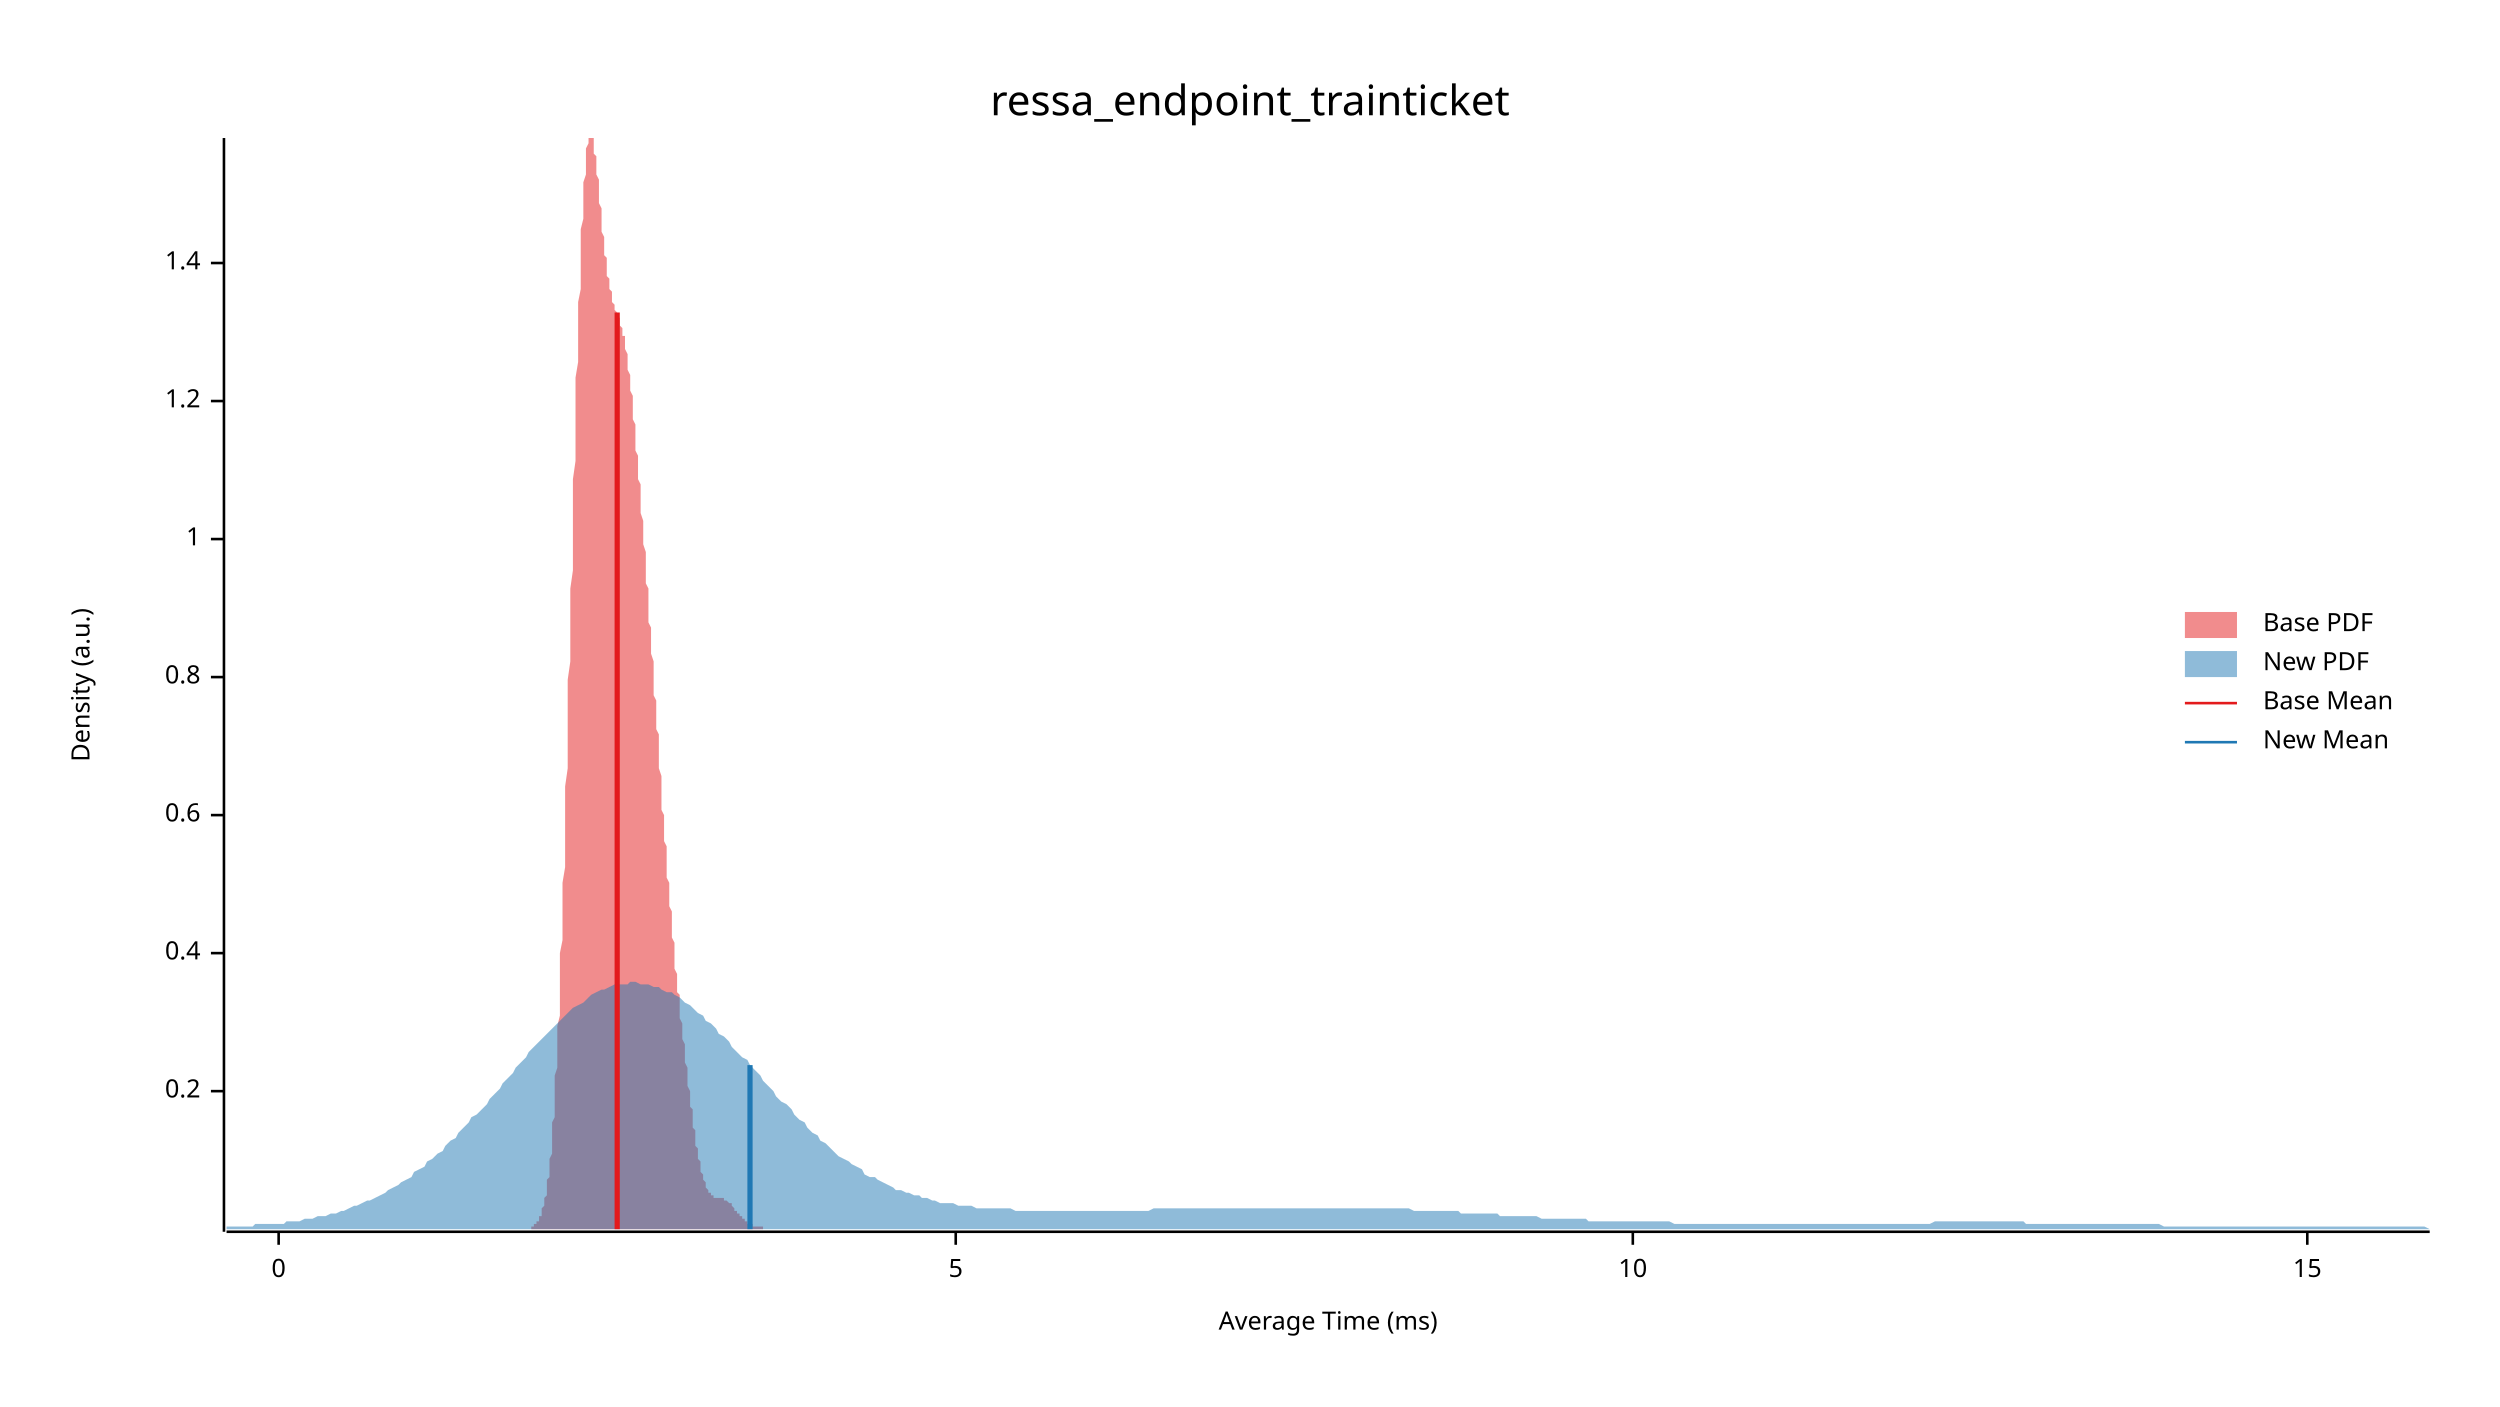
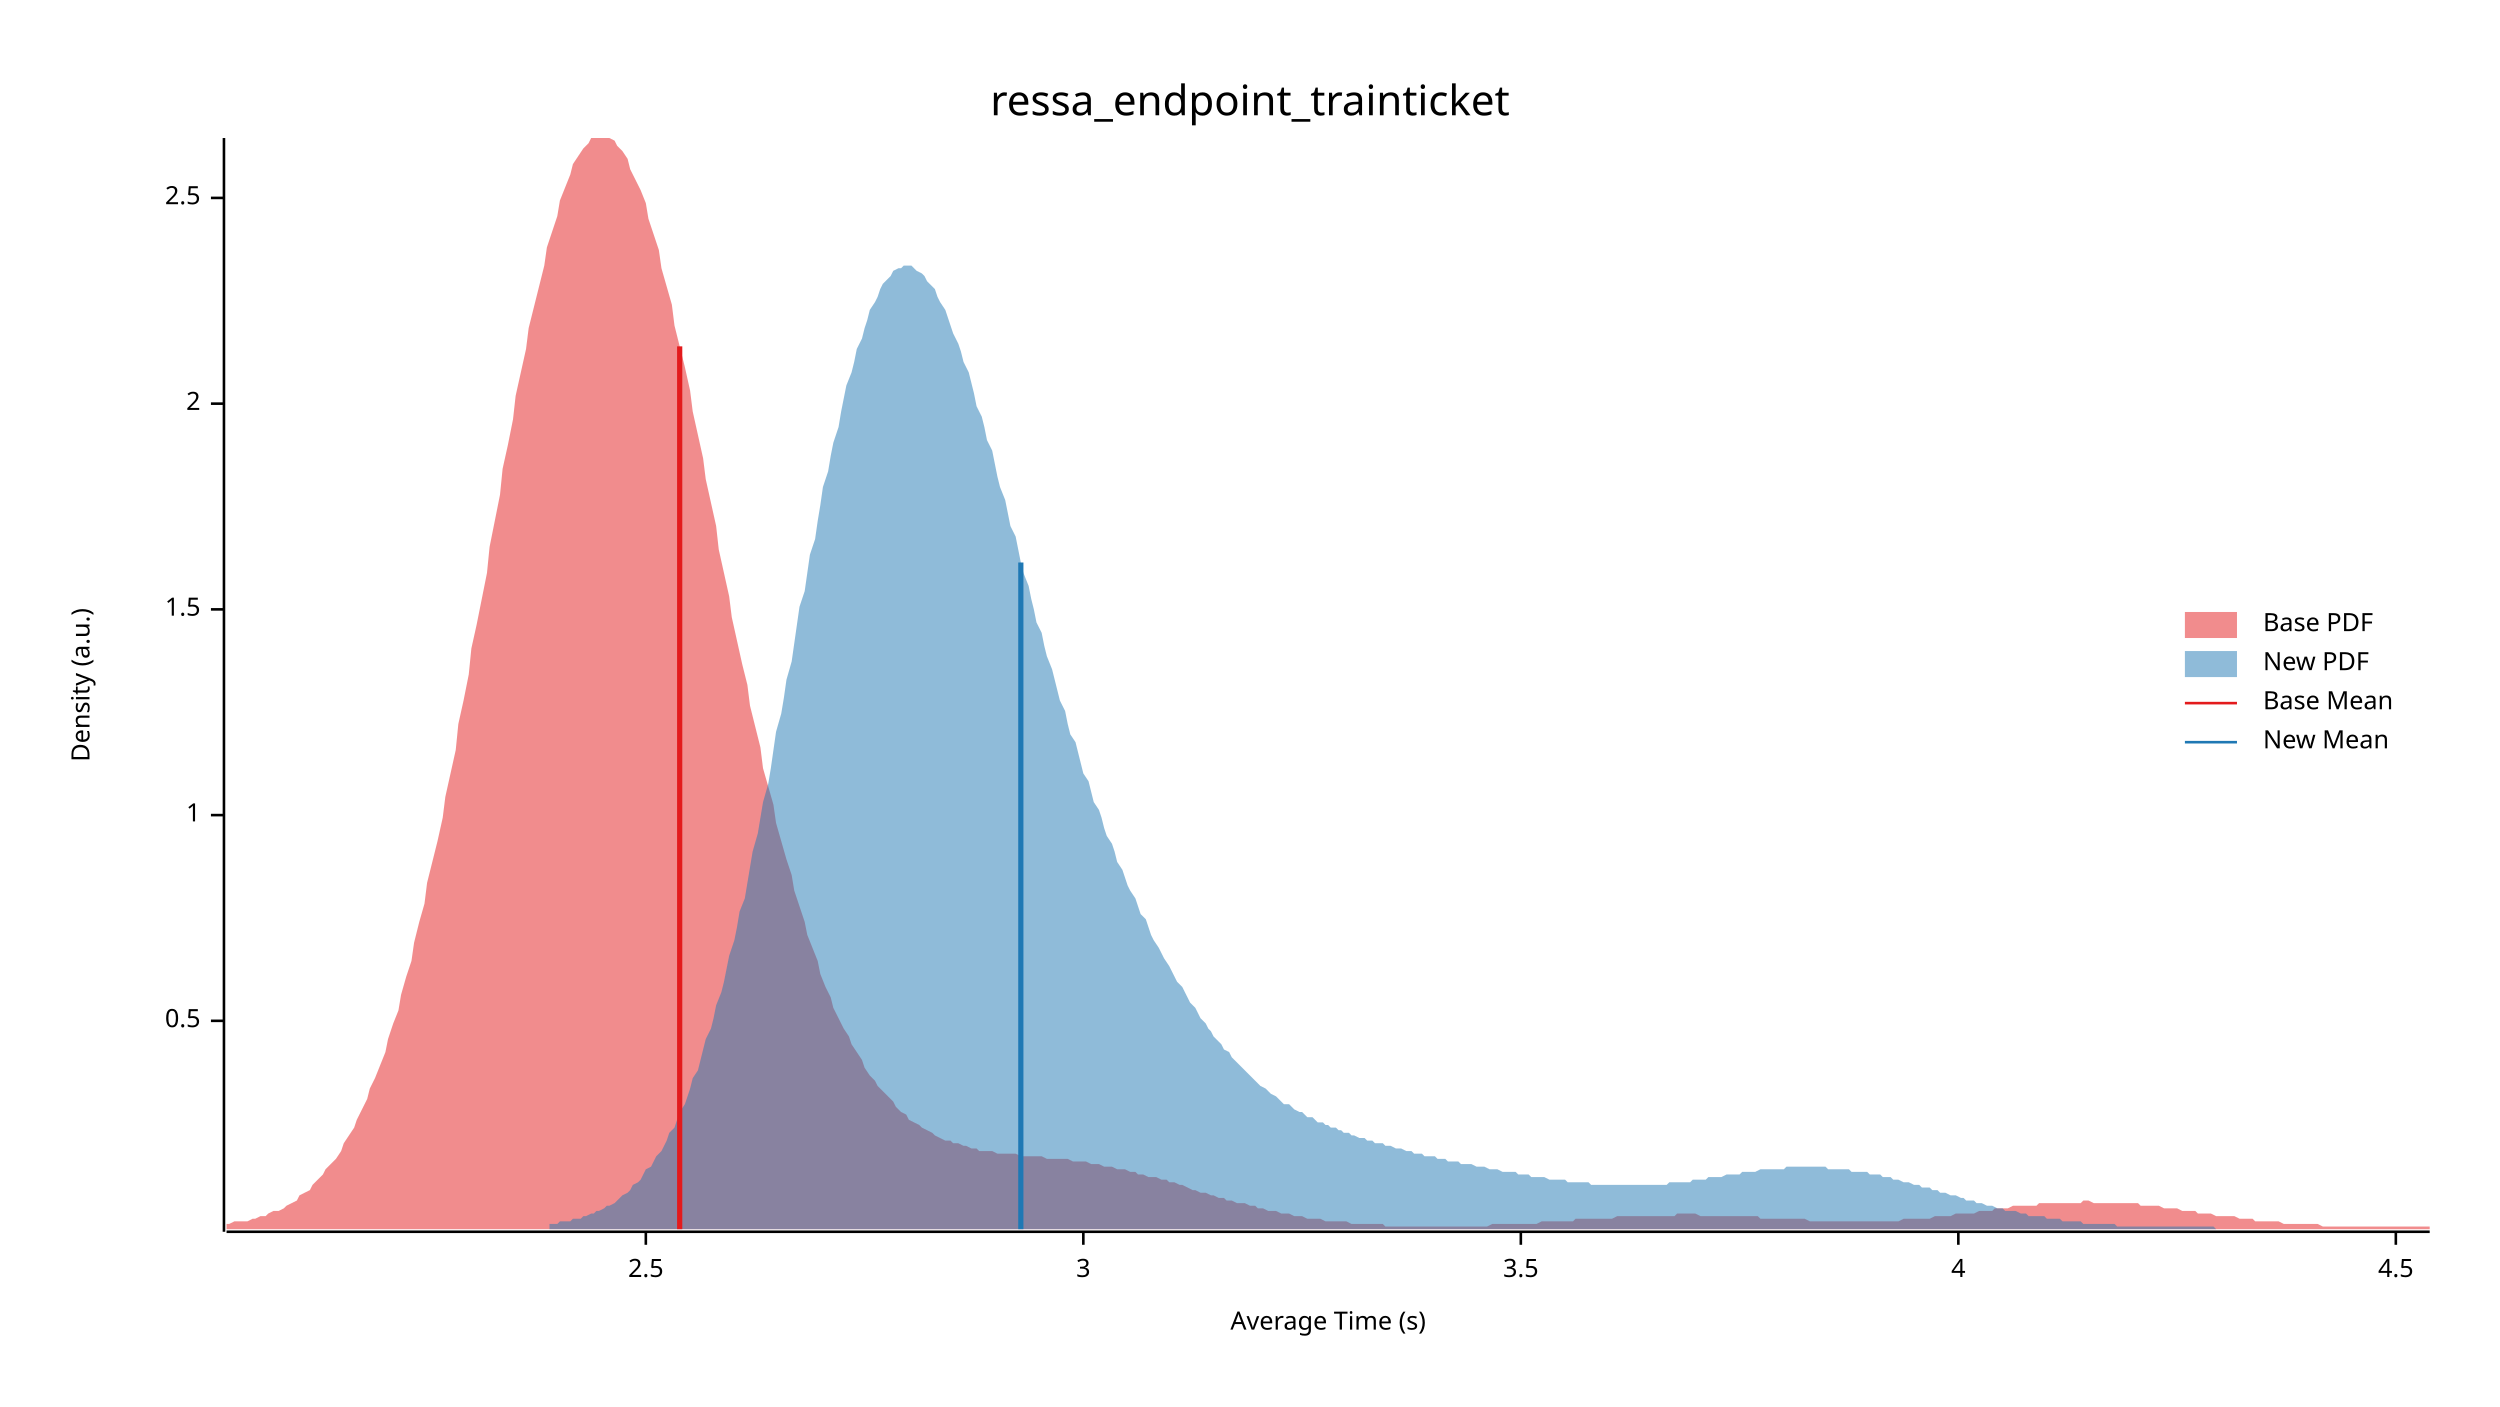
<svg xmlns="http://www.w3.org/2000/svg" width="960" height="540" viewBox="0 0 960 540">
  <text x="480" y="32" dy="0.76em" text-anchor="middle" font-family="sans-serif" font-size="16.129" opacity="1" fill="#000000">
ressa_endpoint_trainticket
</text>
  <text x="27" y="263" dy="0.76em" text-anchor="middle" font-family="sans-serif" font-size="9.677" opacity="1" fill="#000000" transform="rotate(270, 27, 263)">
Density (a.u.)
</text>
  <text x="510" y="513" dy="-0.5ex" text-anchor="middle" font-family="sans-serif" font-size="9.677" opacity="1" fill="#000000">
- Average Time (ms)
+ Average Time (s)
</text>
  <polyline fill="none" opacity="1" stroke="#000000" stroke-width="1" points="86,53 86,473 " />
-   <text x="77" y="419" dy="0.5ex" text-anchor="end" font-family="sans-serif" font-size="9.677" opacity="1" fill="#000000">
- 0.2
+   <text x="77" y="392" dy="0.5ex" text-anchor="end" font-family="sans-serif" font-size="9.677" opacity="1" fill="#000000">
+ 0.5
</text>
-   <polyline fill="none" opacity="1" stroke="#000000" stroke-width="1" points="81,419 86,419 " />
-   <text x="77" y="366" dy="0.5ex" text-anchor="end" font-family="sans-serif" font-size="9.677" opacity="1" fill="#000000">
- 0.4
- </text>
-   <polyline fill="none" opacity="1" stroke="#000000" stroke-width="1" points="81,366 86,366 " />
+   <polyline fill="none" opacity="1" stroke="#000000" stroke-width="1" points="81,392 86,392 " />
  <text x="77" y="313" dy="0.5ex" text-anchor="end" font-family="sans-serif" font-size="9.677" opacity="1" fill="#000000">
- 0.6
+ 1
</text>
  <polyline fill="none" opacity="1" stroke="#000000" stroke-width="1" points="81,313 86,313 " />
-   <text x="77" y="260" dy="0.5ex" text-anchor="end" font-family="sans-serif" font-size="9.677" opacity="1" fill="#000000">
- 0.8
+   <text x="77" y="234" dy="0.5ex" text-anchor="end" font-family="sans-serif" font-size="9.677" opacity="1" fill="#000000">
+ 1.5
</text>
-   <polyline fill="none" opacity="1" stroke="#000000" stroke-width="1" points="81,260 86,260 " />
-   <text x="77" y="207" dy="0.5ex" text-anchor="end" font-family="sans-serif" font-size="9.677" opacity="1" fill="#000000">
- 1
+   <polyline fill="none" opacity="1" stroke="#000000" stroke-width="1" points="81,234 86,234 " />
+   <text x="77" y="155" dy="0.5ex" text-anchor="end" font-family="sans-serif" font-size="9.677" opacity="1" fill="#000000">
+ 2
</text>
-   <polyline fill="none" opacity="1" stroke="#000000" stroke-width="1" points="81,207 86,207 " />
-   <text x="77" y="154" dy="0.5ex" text-anchor="end" font-family="sans-serif" font-size="9.677" opacity="1" fill="#000000">
- 1.2
+   <polyline fill="none" opacity="1" stroke="#000000" stroke-width="1" points="81,155 86,155 " />
+   <text x="77" y="76" dy="0.5ex" text-anchor="end" font-family="sans-serif" font-size="9.677" opacity="1" fill="#000000">
+ 2.5
</text>
-   <polyline fill="none" opacity="1" stroke="#000000" stroke-width="1" points="81,154 86,154 " />
-   <text x="77" y="101" dy="0.5ex" text-anchor="end" font-family="sans-serif" font-size="9.677" opacity="1" fill="#000000">
- 1.4
+   <polyline fill="none" opacity="1" stroke="#000000" stroke-width="1" points="81,76 86,76 " />
+   <polyline fill="none" opacity="1" stroke="#000000" stroke-width="1" points="87,473 933,473 " />
+   <text x="248" y="483" dy="0.76em" text-anchor="middle" font-family="sans-serif" font-size="9.677" opacity="1" fill="#000000">
+ 2.5
</text>
-   <polyline fill="none" opacity="1" stroke="#000000" stroke-width="1" points="81,101 86,101 " />
-   <polyline fill="none" opacity="1" stroke="#000000" stroke-width="1" points="87,473 933,473 " />
-   <text x="107" y="483" dy="0.76em" text-anchor="middle" font-family="sans-serif" font-size="9.677" opacity="1" fill="#000000">
- 0
+   <polyline fill="none" opacity="1" stroke="#000000" stroke-width="1" points="248,473 248,478 " />
+   <text x="416" y="483" dy="0.76em" text-anchor="middle" font-family="sans-serif" font-size="9.677" opacity="1" fill="#000000">
+ 3
</text>
-   <polyline fill="none" opacity="1" stroke="#000000" stroke-width="1" points="107,473 107,478 " />
-   <text x="367" y="483" dy="0.76em" text-anchor="middle" font-family="sans-serif" font-size="9.677" opacity="1" fill="#000000">
- 5
+   <polyline fill="none" opacity="1" stroke="#000000" stroke-width="1" points="416,473 416,478 " />
+   <text x="584" y="483" dy="0.76em" text-anchor="middle" font-family="sans-serif" font-size="9.677" opacity="1" fill="#000000">
+ 3.5
</text>
-   <polyline fill="none" opacity="1" stroke="#000000" stroke-width="1" points="367,473 367,478 " />
-   <text x="627" y="483" dy="0.76em" text-anchor="middle" font-family="sans-serif" font-size="9.677" opacity="1" fill="#000000">
- 10
+   <polyline fill="none" opacity="1" stroke="#000000" stroke-width="1" points="584,473 584,478 " />
+   <text x="752" y="483" dy="0.76em" text-anchor="middle" font-family="sans-serif" font-size="9.677" opacity="1" fill="#000000">
+ 4
</text>
-   <polyline fill="none" opacity="1" stroke="#000000" stroke-width="1" points="627,473 627,478 " />
-   <text x="886" y="483" dy="0.76em" text-anchor="middle" font-family="sans-serif" font-size="9.677" opacity="1" fill="#000000">
- 15
+   <polyline fill="none" opacity="1" stroke="#000000" stroke-width="1" points="752,473 752,478 " />
+   <text x="920" y="483" dy="0.76em" text-anchor="middle" font-family="sans-serif" font-size="9.677" opacity="1" fill="#000000">
+ 4.5
</text>
-   <polyline fill="none" opacity="1" stroke="#000000" stroke-width="1" points="886,473 886,478 " />
-   <polygon opacity="0.5" fill="#E31A1C" points="204,471 204,471 204,471 205,471 205,471 205,470 205,470 205,470 205,470 206,470 206,470 206,469 206,469 206,469 207,469 207,468 207,468 207,468 207,467 207,467 208,467 208,466 208,466 208,465 208,465 208,464 209,463 209,462 209,462 209,461 209,460 210,459 210,458 210,457 210,456 210,454 210,453 211,452 211,450 211,448 211,447 211,445 212,443 212,441 212,439 212,436 212,434 212,431 213,429 213,426 213,423 213,420 213,417 213,413 214,410 214,406 214,402 214,398 214,394 215,390 215,385 215,381 215,376 215,371 215,366 216,361 216,356 216,350 216,345 216,339 217,333 217,327 217,321 217,315 217,308 217,302 218,295 218,288 218,282 218,275 218,268 218,261 219,254 219,247 219,240 219,233 219,226 220,219 220,212 220,205 220,198 220,191 220,184 221,177 221,170 221,164 221,157 221,151 221,145 222,139 222,133 222,127 222,121 222,116 223,111 223,106 223,101 223,96 223,92 223,88 224,84 224,80 224,77 224,73 224,70 225,67 225,65 225,63 225,60 225,59 225,57 226,55 226,54 226,53 226,53 226,53 226,53 227,53 227,53 227,53 227,53 227,53 228,53 228,54 228,55 228,56 228,57 228,59 229,60 229,62 229,63 229,65 229,67 230,69 230,70 230,72 230,74 230,76 230,78 231,80 231,82 231,84 231,86 231,87 231,89 232,91 232,93 232,94 232,96 232,98 233,99 233,101 233,102 233,104 233,105 233,106 234,107 234,108 234,109 234,110 234,111 235,112 235,113 235,114 235,115 235,115 235,116 236,117 236,117 236,118 236,118 236,119 236,119 237,120 237,120 237,121 237,121 237,122 238,122 238,123 238,123 238,124 238,124 238,125 239,126 239,126 239,127 239,128 239,129 240,129 240,130 240,131 240,132 240,133 240,134 241,136 241,137 241,138 241,139 241,141 241,142 242,144 242,145 242,147 242,148 242,150 243,152 243,153 243,155 243,157 243,159 243,161 244,163 244,165 244,167 244,169 244,171 244,173 245,175 245,177 245,179 245,182 245,184 246,186 246,188 246,191 246,193 246,195 246,197 247,200 247,202 247,204 247,207 247,209 248,212 248,214 248,216 248,219 248,221 248,224 249,226 249,229 249,231 249,234 249,236 249,239 250,241 250,244 250,246 250,249 250,251 251,254 251,256 251,259 251,261 251,264 251,267 252,269 252,272 252,274 252,277 252,280 253,282 253,285 253,288 253,290 253,293 253,295 254,298 254,300 254,303 254,306 254,308 254,311 255,313 255,316 255,318 255,320 255,323 256,325 256,328 256,330 256,332 256,335 256,337 257,339 257,341 257,344 257,346 257,348 258,350 258,352 258,354 258,356 258,358 258,360 259,362 259,364 259,366 259,368 259,370 259,372 260,374 260,375 260,377 260,379 260,381 261,382 261,384 261,386 261,388 261,389 261,391 262,393 262,394 262,396 262,397 262,399 263,401 263,402 263,404 263,405 263,407 263,408 264,410 264,411 264,413 264,415 264,416 264,417 265,419 265,420 265,422 265,423 265,425 266,426 266,427 266,429 266,430 266,431 266,433 267,434 267,435 267,436 267,438 267,439 267,440 268,441 268,442 268,443 268,444 268,445 269,446 269,447 269,448 269,449 269,449 269,450 270,451 270,452 270,452 270,453 270,453 271,454 271,454 271,455 271,455 271,456 271,456 272,457 272,457 272,457 272,458 272,458 272,458 273,458 273,459 273,459 273,459 273,459 274,459 274,459 274,459 274,459 274,460 274,460 275,460 275,460 275,460 275,460 275,460 276,460 276,460 276,460 276,460 276,460 276,460 277,460 277,460 277,460 277,460 277,460 277,460 278,460 278,460 278,460 278,461 278,461 279,461 279,461 279,461 279,461 279,461 279,461 280,462 280,462 280,462 280,462 280,462 281,462 281,463 281,463 281,463 281,463 281,463 282,464 282,464 282,464 282,464 282,465 282,465 283,465 283,465 283,465 283,466 283,466 284,466 284,466 284,467 284,467 284,467 284,467 285,467 285,468 285,468 285,468 285,468 286,468 286,468 286,469 286,469 286,469 286,469 287,469 287,469 287,470 287,470 287,470 287,470 288,470 288,470 288,470 288,470 288,470 289,470 289,471 289,471 289,471 289,471 289,471 290,471 290,471 290,471 290,471 290,471 290,471 291,471 291,471 291,471 291,471 291,471 292,471 292,471 292,471 292,471 292,471 292,471 293,471 293,471 293,471 293,472 204,472 " />
-   <polygon opacity="0.5" fill="#1F78B4" points="87,471 88,471 90,471 92,471 93,471 95,471 97,471 98,470 100,470 102,470 103,470 105,470 107,470 109,470 110,469 112,469 114,469 115,469 117,468 119,468 120,468 122,467 124,467 125,467 127,466 129,466 131,465 132,465 134,464 136,463 137,463 139,462 141,461 142,461 144,460 146,459 148,458 149,457 151,456 153,455 154,454 156,453 158,452 159,450 161,449 163,448 164,446 166,445 168,443 170,442 171,440 173,438 175,437 176,435 178,433 180,431 181,429 183,428 185,426 187,424 188,422 190,420 192,418 193,416 195,414 197,412 198,410 200,408 202,406 203,404 205,402 207,400 209,398 210,397 212,395 214,393 215,392 217,390 219,388 220,387 222,386 224,385 226,383 227,382 229,381 231,380 232,380 234,379 236,378 237,378 239,378 241,378 242,377 244,377 246,378 248,378 249,378 251,379 253,379 254,380 256,381 258,381 259,382 261,383 263,385 265,386 266,387 268,389 270,390 271,392 273,393 275,395 276,397 278,398 280,400 281,402 283,404 285,406 287,407 288,409 290,411 292,413 293,415 295,417 297,419 298,421 300,423 302,424 304,426 305,428 307,430 309,431 310,433 312,435 314,436 315,438 317,439 319,441 320,442 322,444 324,445 326,446 327,447 329,448 331,449 332,451 334,452 336,452 337,453 339,454 341,455 343,456 344,457 346,457 348,458 349,458 351,459 353,459 354,460 356,460 358,461 359,461 361,462 363,462 365,462 366,462 368,463 370,463 371,463 373,463 375,464 376,464 378,464 380,464 381,464 383,464 385,464 387,464 388,464 390,465 392,465 393,465 395,465 397,465 398,465 400,465 402,465 404,465 405,465 407,465 409,465 410,465 412,465 414,465 415,465 417,465 419,465 420,465 422,465 424,465 426,465 427,465 429,465 431,465 432,465 434,465 436,465 437,465 439,465 441,465 443,464 444,464 446,464 448,464 449,464 451,464 453,464 454,464 456,464 458,464 459,464 461,464 463,464 465,464 466,464 468,464 470,464 471,464 473,464 475,464 476,464 478,464 480,464 482,464 483,464 485,464 487,464 488,464 490,464 492,464 493,464 495,464 497,464 498,464 500,464 502,464 504,464 505,464 507,464 509,464 510,464 512,464 514,464 515,464 517,464 519,464 521,464 522,464 524,464 526,464 527,464 529,464 531,464 532,464 534,464 536,464 537,464 539,464 541,464 543,465 544,465 546,465 548,465 549,465 551,465 553,465 554,465 556,465 558,465 560,465 561,466 563,466 565,466 566,466 568,466 570,466 571,466 573,466 575,466 576,467 578,467 580,467 582,467 583,467 585,467 587,467 588,467 590,467 592,468 593,468 595,468 597,468 599,468 600,468 602,468 604,468 605,468 607,468 609,468 610,469 612,469 614,469 615,469 617,469 619,469 621,469 622,469 624,469 626,469 627,469 629,469 631,469 632,469 634,469 636,469 638,469 639,469 641,469 643,470 644,470 646,470 648,470 649,470 651,470 653,470 654,470 656,470 658,470 660,470 661,470 663,470 665,470 666,470 668,470 670,470 671,470 673,470 675,470 676,470 678,470 680,470 682,470 683,470 685,470 687,470 688,470 690,470 692,470 693,470 695,470 697,470 699,470 700,470 702,470 704,470 705,470 707,470 709,470 710,470 712,470 714,470 715,470 717,470 719,470 721,470 722,470 724,470 726,470 727,470 729,470 731,470 732,470 734,470 736,470 738,470 739,470 741,470 743,469 744,469 746,469 748,469 749,469 751,469 753,469 754,469 756,469 758,469 760,469 761,469 763,469 765,469 766,469 768,469 770,469 771,469 773,469 775,469 777,469 778,470 780,470 782,470 783,470 785,470 787,470 788,470 790,470 792,470 793,470 795,470 797,470 799,470 800,470 802,470 804,470 805,470 807,470 809,470 810,470 812,470 814,470 816,470 817,470 819,470 821,470 822,470 824,470 826,470 827,470 829,470 831,471 832,471 834,471 836,471 838,471 839,471 841,471 843,471 844,471 846,471 848,471 849,471 851,471 853,471 855,471 856,471 858,471 860,471 861,471 863,471 865,471 866,471 868,471 870,471 871,471 873,471 875,471 877,471 878,471 880,471 882,471 883,471 885,471 887,471 888,471 890,471 892,471 894,471 895,471 897,471 899,471 900,471 902,471 904,471 905,471 907,471 909,471 910,471 912,471 914,471 916,471 917,471 919,471 921,471 922,471 924,471 926,471 927,471 929,471 931,471 933,472 933,472 87,472 " />
-   <polyline fill="none" opacity="1" stroke="#E31A1C" stroke-width="2" points="237,472 237,120 " />
-   <polyline fill="none" opacity="1" stroke="#1F78B4" stroke-width="2" points="288,472 288,409 " />
+   <polyline fill="none" opacity="1" stroke="#000000" stroke-width="1" points="920,473 920,478 " />
+   <polygon opacity="0.5" fill="#E31A1C" points="87,470 88,470 90,469 92,469 93,469 95,469 97,468 98,468 100,467 102,467 103,466 105,465 107,465 109,464 110,463 112,462 114,461 115,459 117,458 119,457 120,455 122,453 124,451 125,449 127,447 129,445 131,442 132,439 134,436 136,433 137,430 139,426 141,422 142,418 144,414 146,409 148,404 149,399 151,393 153,388 154,382 156,375 158,369 159,362 161,354 163,347 164,339 166,331 168,323 170,314 171,306 173,297 175,288 176,278 178,269 180,259 181,249 183,240 185,230 187,220 188,210 190,200 192,190 193,180 195,171 197,161 198,152 200,143 202,134 203,126 205,118 207,110 209,102 210,95 212,89 214,83 215,77 217,72 219,67 220,63 222,60 224,57 226,55 227,53 229,53 231,53 232,53 234,53 236,54 237,56 239,58 241,61 242,65 244,69 246,73 248,78 249,84 251,90 253,96 254,103 256,110 258,117 259,125 261,133 263,141 265,150 266,158 268,167 270,176 271,184 273,193 275,202 276,211 278,220 280,229 281,237 283,246 285,255 287,263 288,271 290,279 292,287 293,295 295,302 297,309 298,316 300,323 302,330 304,336 305,342 307,348 309,354 310,359 312,364 314,369 315,374 317,379 319,383 320,387 322,391 324,395 326,398 327,401 329,404 331,407 332,410 334,413 336,415 337,417 339,419 341,421 343,423 344,425 346,427 348,428 349,430 351,431 353,432 354,433 356,434 358,435 359,436 361,437 363,438 365,438 366,439 368,439 370,440 371,440 373,441 375,441 376,442 378,442 380,442 381,442 383,443 385,443 387,443 388,443 390,443 392,444 393,444 395,444 397,444 398,444 400,444 402,445 404,445 405,445 407,445 409,445 410,445 412,446 414,446 415,446 417,446 419,447 420,447 422,447 424,448 426,448 427,448 429,449 431,449 432,449 434,450 436,450 437,451 439,451 441,452 443,452 444,452 446,453 448,453 449,454 451,454 453,455 454,455 456,456 458,457 459,457 461,458 463,458 465,459 466,459 468,460 470,460 471,461 473,461 475,462 476,462 478,462 480,463 482,463 483,464 485,464 487,465 488,465 490,465 492,466 493,466 495,466 497,467 498,467 500,467 502,468 504,468 505,468 507,468 509,469 510,469 512,469 514,469 515,469 517,469 519,470 521,470 522,470 524,470 526,470 527,470 529,470 531,470 532,471 534,471 536,471 537,471 539,471 541,471 543,471 544,471 546,471 548,471 549,471 551,471 553,471 554,471 556,471 558,471 560,471 561,471 563,471 565,471 566,471 568,471 570,471 571,471 573,470 575,470 576,470 578,470 580,470 582,470 583,470 585,470 587,470 588,470 590,470 592,469 593,469 595,469 597,469 599,469 600,469 602,469 604,469 605,468 607,468 609,468 610,468 612,468 614,468 615,468 617,468 619,468 621,467 622,467 624,467 626,467 627,467 629,467 631,467 632,467 634,467 636,467 638,467 639,467 641,467 643,467 644,466 646,466 648,466 649,466 651,466 653,467 654,467 656,467 658,467 660,467 661,467 663,467 665,467 666,467 668,467 670,467 671,467 673,467 675,467 676,468 678,468 680,468 682,468 683,468 685,468 687,468 688,468 690,468 692,468 693,468 695,469 697,469 699,469 700,469 702,469 704,469 705,469 707,469 709,469 710,469 712,469 714,469 715,469 717,469 719,469 721,469 722,469 724,469 726,469 727,469 729,469 731,468 732,468 734,468 736,468 738,468 739,468 741,468 743,467 744,467 746,467 748,467 749,467 751,466 753,466 754,466 756,466 758,466 760,465 761,465 763,465 765,465 766,464 768,464 770,464 771,464 773,463 775,463 777,463 778,463 780,463 782,463 783,462 785,462 787,462 788,462 790,462 792,462 793,462 795,462 797,462 799,462 800,461 802,461 804,462 805,462 807,462 809,462 810,462 812,462 814,462 816,462 817,462 819,462 821,462 822,463 824,463 826,463 827,463 829,463 831,464 832,464 834,464 836,464 838,465 839,465 841,465 843,465 844,466 846,466 848,466 849,466 851,467 853,467 855,467 856,467 858,467 860,468 861,468 863,468 865,468 866,469 868,469 870,469 871,469 873,469 875,469 877,470 878,470 880,470 882,470 883,470 885,470 887,470 888,470 890,470 892,471 894,471 895,471 897,471 899,471 900,471 902,471 904,471 905,471 907,471 909,471 910,471 912,471 914,471 916,471 917,471 919,471 921,471 922,471 924,471 926,471 927,471 929,471 931,471 933,471 933,472 87,472 " />
+   <polygon opacity="0.5" fill="#1F78B4" points="211,470 212,470 214,470 215,469 216,469 218,469 219,469 220,468 221,468 223,468 224,467 225,467 227,466 228,466 229,465 230,465 232,464 233,463 234,463 236,462 237,461 238,460 239,459 241,458 242,457 243,455 245,454 246,453 247,451 248,449 250,448 251,446 252,444 254,442 255,440 256,438 257,435 259,433 260,430 261,427 263,424 264,421 265,418 266,414 268,411 269,407 270,403 271,399 273,395 274,391 275,386 277,381 278,377 279,372 280,367 282,361 283,356 284,350 286,345 287,339 288,333 289,327 291,320 292,314 293,308 295,301 296,295 297,288 298,281 300,274 301,268 302,261 304,254 305,247 306,240 307,233 309,227 310,220 311,213 313,207 314,200 315,194 316,187 318,181 319,175 320,170 322,164 323,158 324,153 325,148 327,143 328,139 329,134 331,130 332,126 333,123 334,119 336,116 337,114 338,111 339,109 341,107 342,106 343,104 345,103 346,103 347,102 348,102 350,102 351,103 352,104 354,105 355,106 356,108 357,109 359,111 360,114 361,116 363,119 364,122 365,125 366,128 368,132 369,135 370,139 372,143 373,147 374,151 375,156 377,160 378,164 379,169 381,173 382,178 383,183 384,187 386,192 387,197 388,202 390,206 391,211 392,216 393,220 395,225 396,230 397,234 398,239 400,243 401,248 402,252 404,257 405,261 406,265 407,269 409,273 410,278 411,282 413,285 414,289 415,293 416,297 418,300 419,304 420,308 422,311 423,314 424,318 425,321 427,324 428,327 429,331 431,334 432,337 433,340 434,342 436,345 437,348 438,351 440,353 441,356 442,359 443,361 445,364 446,366 447,368 449,371 450,373 451,375 452,377 454,379 455,381 456,383 457,385 459,387 460,389 461,391 463,393 464,395 465,396 466,398 468,400 469,401 470,403 472,404 473,406 474,407 475,408 477,410 478,411 479,412 481,414 482,415 483,416 484,417 486,418 487,419 488,420 490,421 491,422 492,423 493,424 495,424 496,425 497,426 499,427 500,427 501,428 502,429 504,429 505,430 506,431 508,431 509,432 510,432 511,433 513,433 514,434 515,434 516,435 518,435 519,436 520,436 522,437 523,437 524,437 525,438 527,438 528,439 529,439 531,439 532,440 533,440 534,440 536,441 537,441 538,441 540,442 541,442 542,442 543,443 545,443 546,443 547,444 549,444 550,444 551,444 552,445 554,445 555,445 556,446 558,446 559,446 560,446 561,447 563,447 564,447 565,447 567,448 568,448 569,448 570,448 572,449 573,449 574,449 575,449 577,450 578,450 579,450 581,450 582,450 583,451 584,451 586,451 587,451 588,452 590,452 591,452 592,452 593,452 595,453 596,453 597,453 599,453 600,453 601,453 602,454 604,454 605,454 606,454 608,454 609,454 610,454 611,455 613,455 614,455 615,455 617,455 618,455 619,455 620,455 622,455 623,455 624,455 626,455 627,455 628,455 629,455 631,455 632,455 633,455 635,455 636,455 637,455 638,455 640,455 641,454 642,454 643,454 645,454 646,454 647,454 649,454 650,453 651,453 652,453 654,453 655,453 656,452 658,452 659,452 660,452 661,452 663,451 664,451 665,451 667,451 668,451 669,450 670,450 672,450 673,450 674,450 676,449 677,449 678,449 679,449 681,449 682,449 683,449 685,449 686,448 687,448 688,448 690,448 691,448 692,448 694,448 695,448 696,448 697,448 699,448 700,448 701,448 702,449 704,449 705,449 706,449 708,449 709,449 710,449 711,450 713,450 714,450 715,450 717,450 718,451 719,451 720,451 722,451 723,452 724,452 726,452 727,453 728,453 729,453 731,454 732,454 733,454 735,455 736,455 737,455 738,456 740,456 741,456 742,457 744,457 745,458 746,458 747,458 749,459 750,459 751,459 753,460 754,460 755,461 756,461 758,461 759,462 760,462 761,462 763,463 764,463 765,463 767,464 768,464 769,464 770,465 772,465 773,465 774,465 776,466 777,466 778,466 779,467 781,467 782,467 783,467 785,467 786,468 787,468 788,468 790,468 791,468 792,469 794,469 795,469 796,469 797,469 799,469 800,470 801,470 803,470 804,470 805,470 806,470 808,470 809,470 810,470 812,470 813,471 814,471 815,471 817,471 818,471 819,471 820,471 822,471 823,471 824,471 826,471 827,471 828,471 829,471 831,471 832,471 833,471 835,471 836,471 837,471 838,471 840,471 841,471 842,471 844,471 845,471 846,471 847,471 849,471 850,471 851,472 851,472 211,472 " />
+   <polyline fill="none" opacity="1" stroke="#E31A1C" stroke-width="2" points="261,472 261,133 " />
+   <polyline fill="none" opacity="1" stroke="#1F78B4" stroke-width="2" points="392,472 392,216 " />
  <text x="869" y="235" dy="0.76em" text-anchor="start" font-family="sans-serif" font-size="9.677" opacity="1" fill="#000000">
Base PDF
</text>
  <text x="869" y="250" dy="0.76em" text-anchor="start" font-family="sans-serif" font-size="9.677" opacity="1" fill="#000000">
New PDF
</text>
  <text x="869" y="265" dy="0.76em" text-anchor="start" font-family="sans-serif" font-size="9.677" opacity="1" fill="#000000">
Base Mean
</text>
  <text x="869" y="280" dy="0.76em" text-anchor="start" font-family="sans-serif" font-size="9.677" opacity="1" fill="#000000">
New Mean
</text>
  <rect x="839" y="235" width="20" height="10" opacity="0.5" fill="#E31A1C" stroke="none" />
  <rect x="839" y="250" width="20" height="10" opacity="0.5" fill="#1F78B4" stroke="none" />
  <polyline fill="none" opacity="1" stroke="#E31A1C" stroke-width="1" points="839,270 859,270 " />
  <polyline fill="none" opacity="1" stroke="#1F78B4" stroke-width="1" points="839,285 859,285 " />
</svg>
